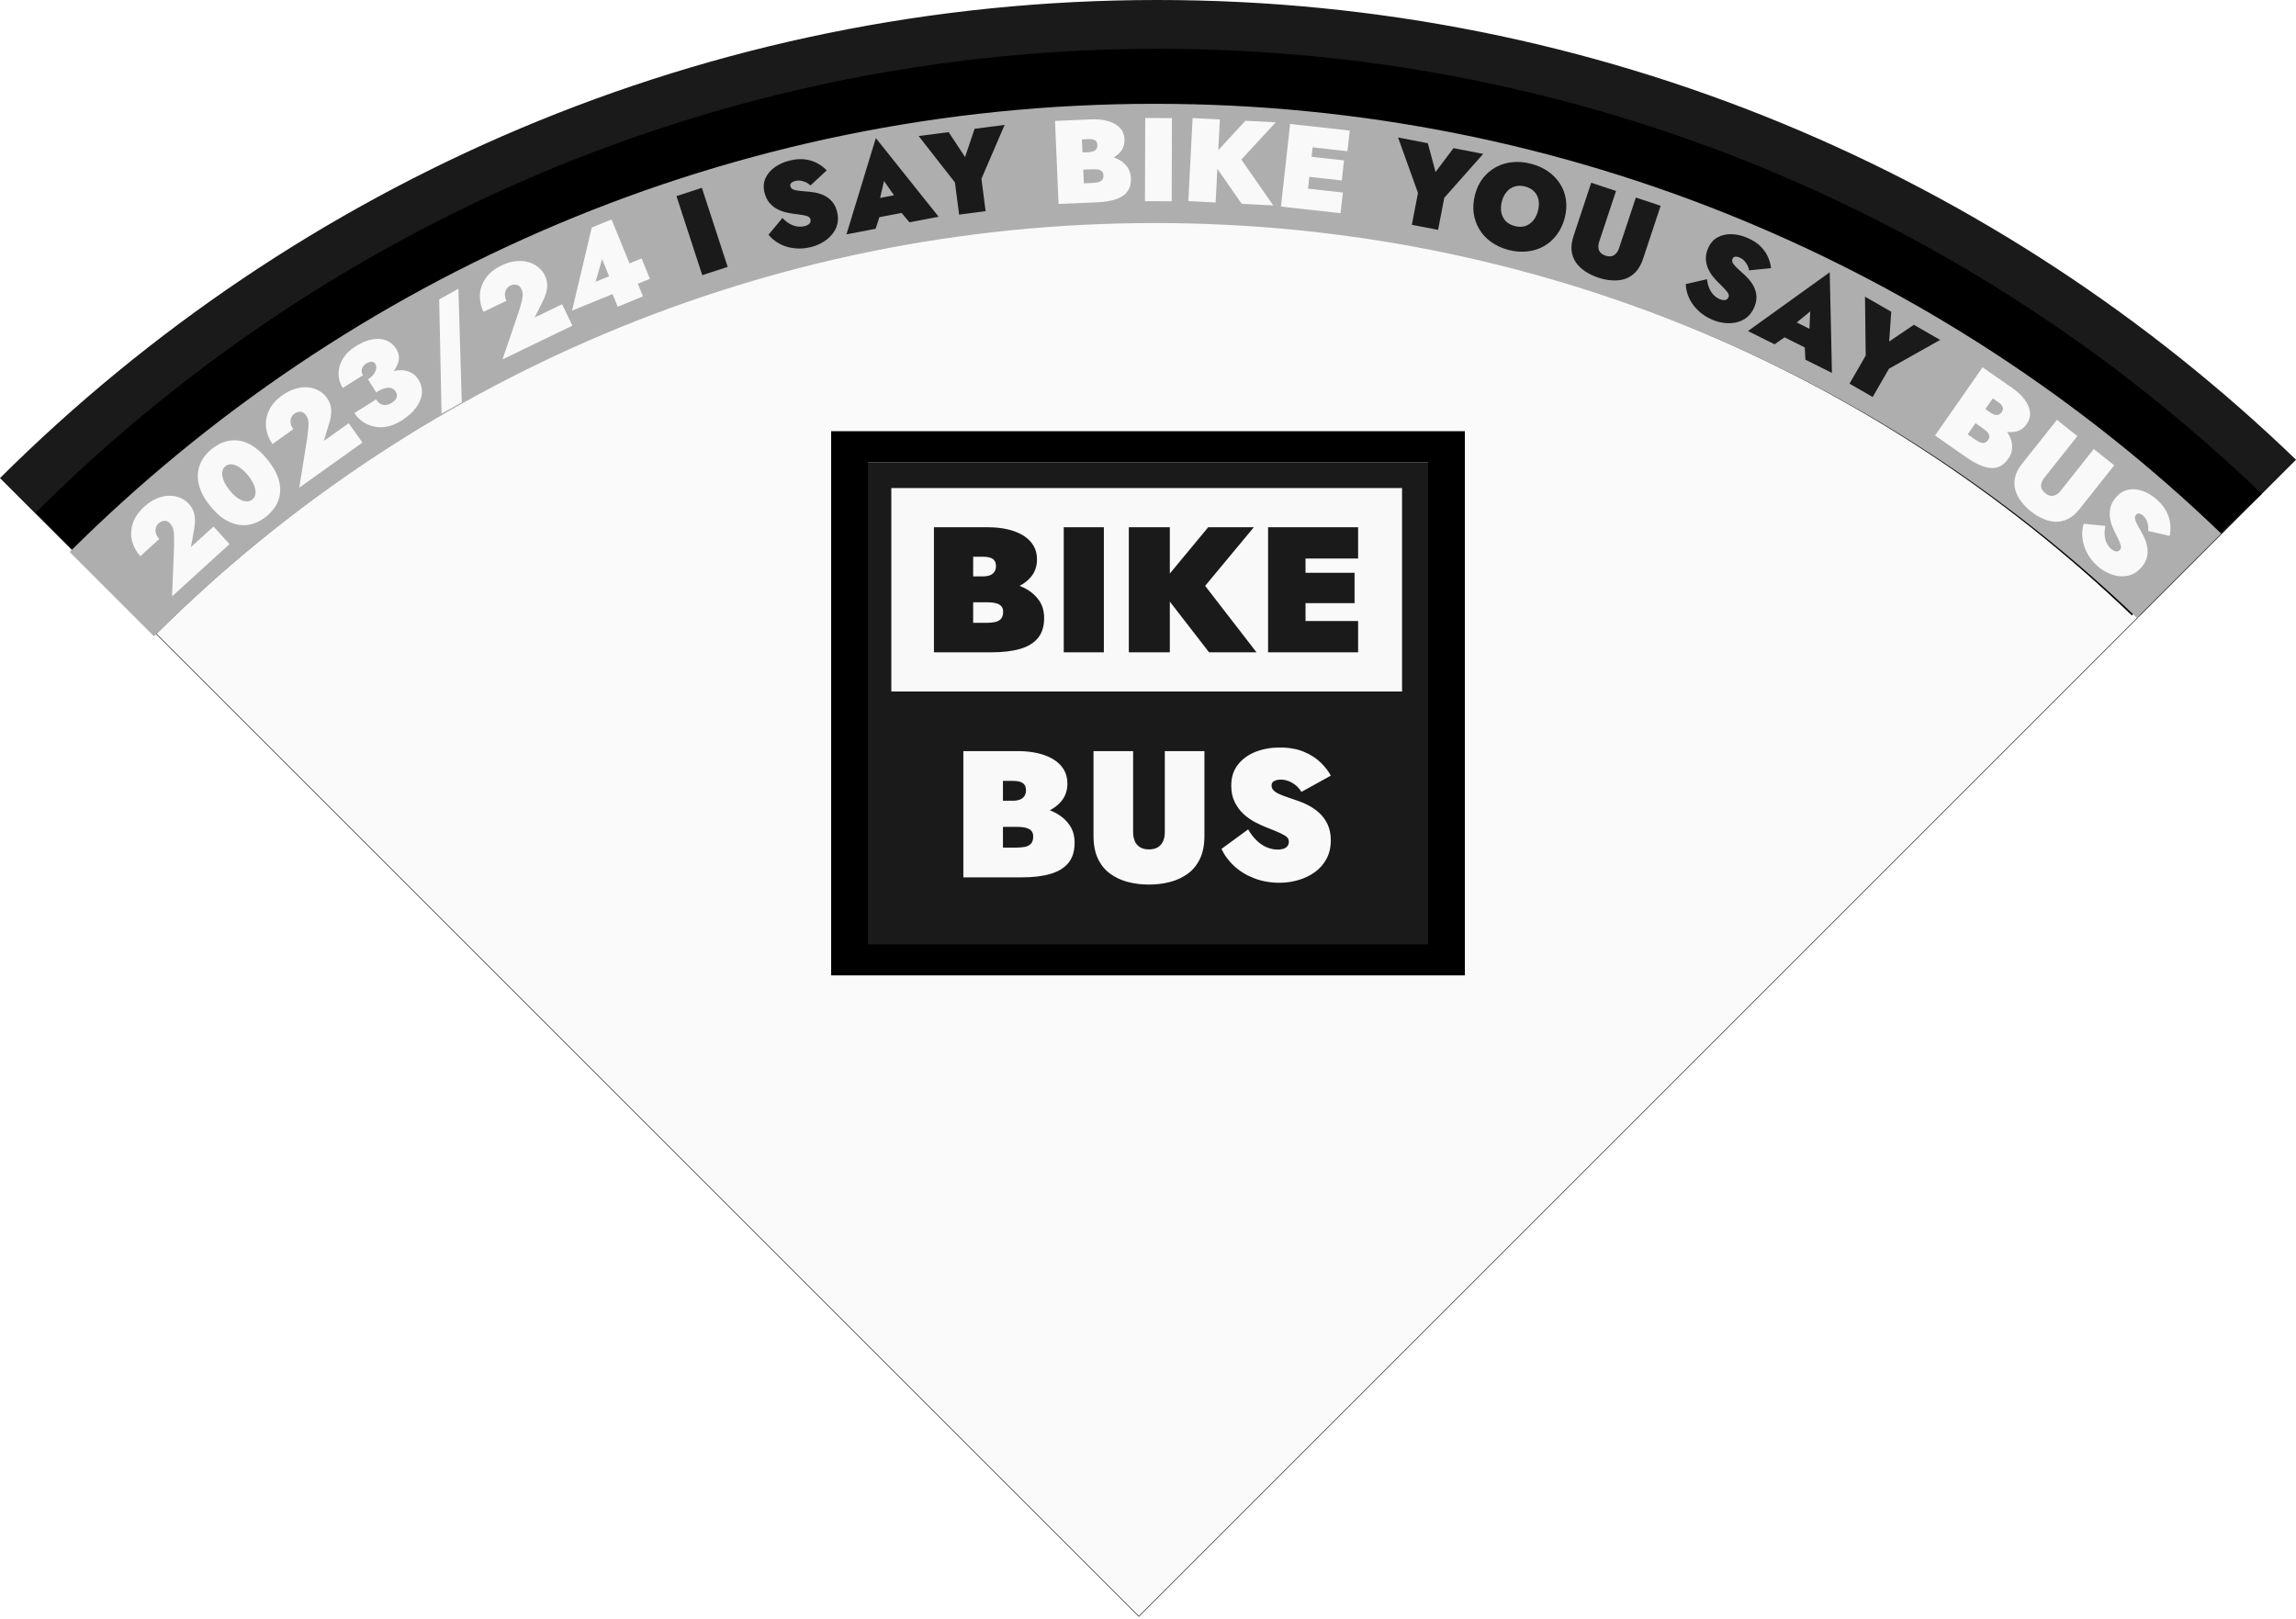
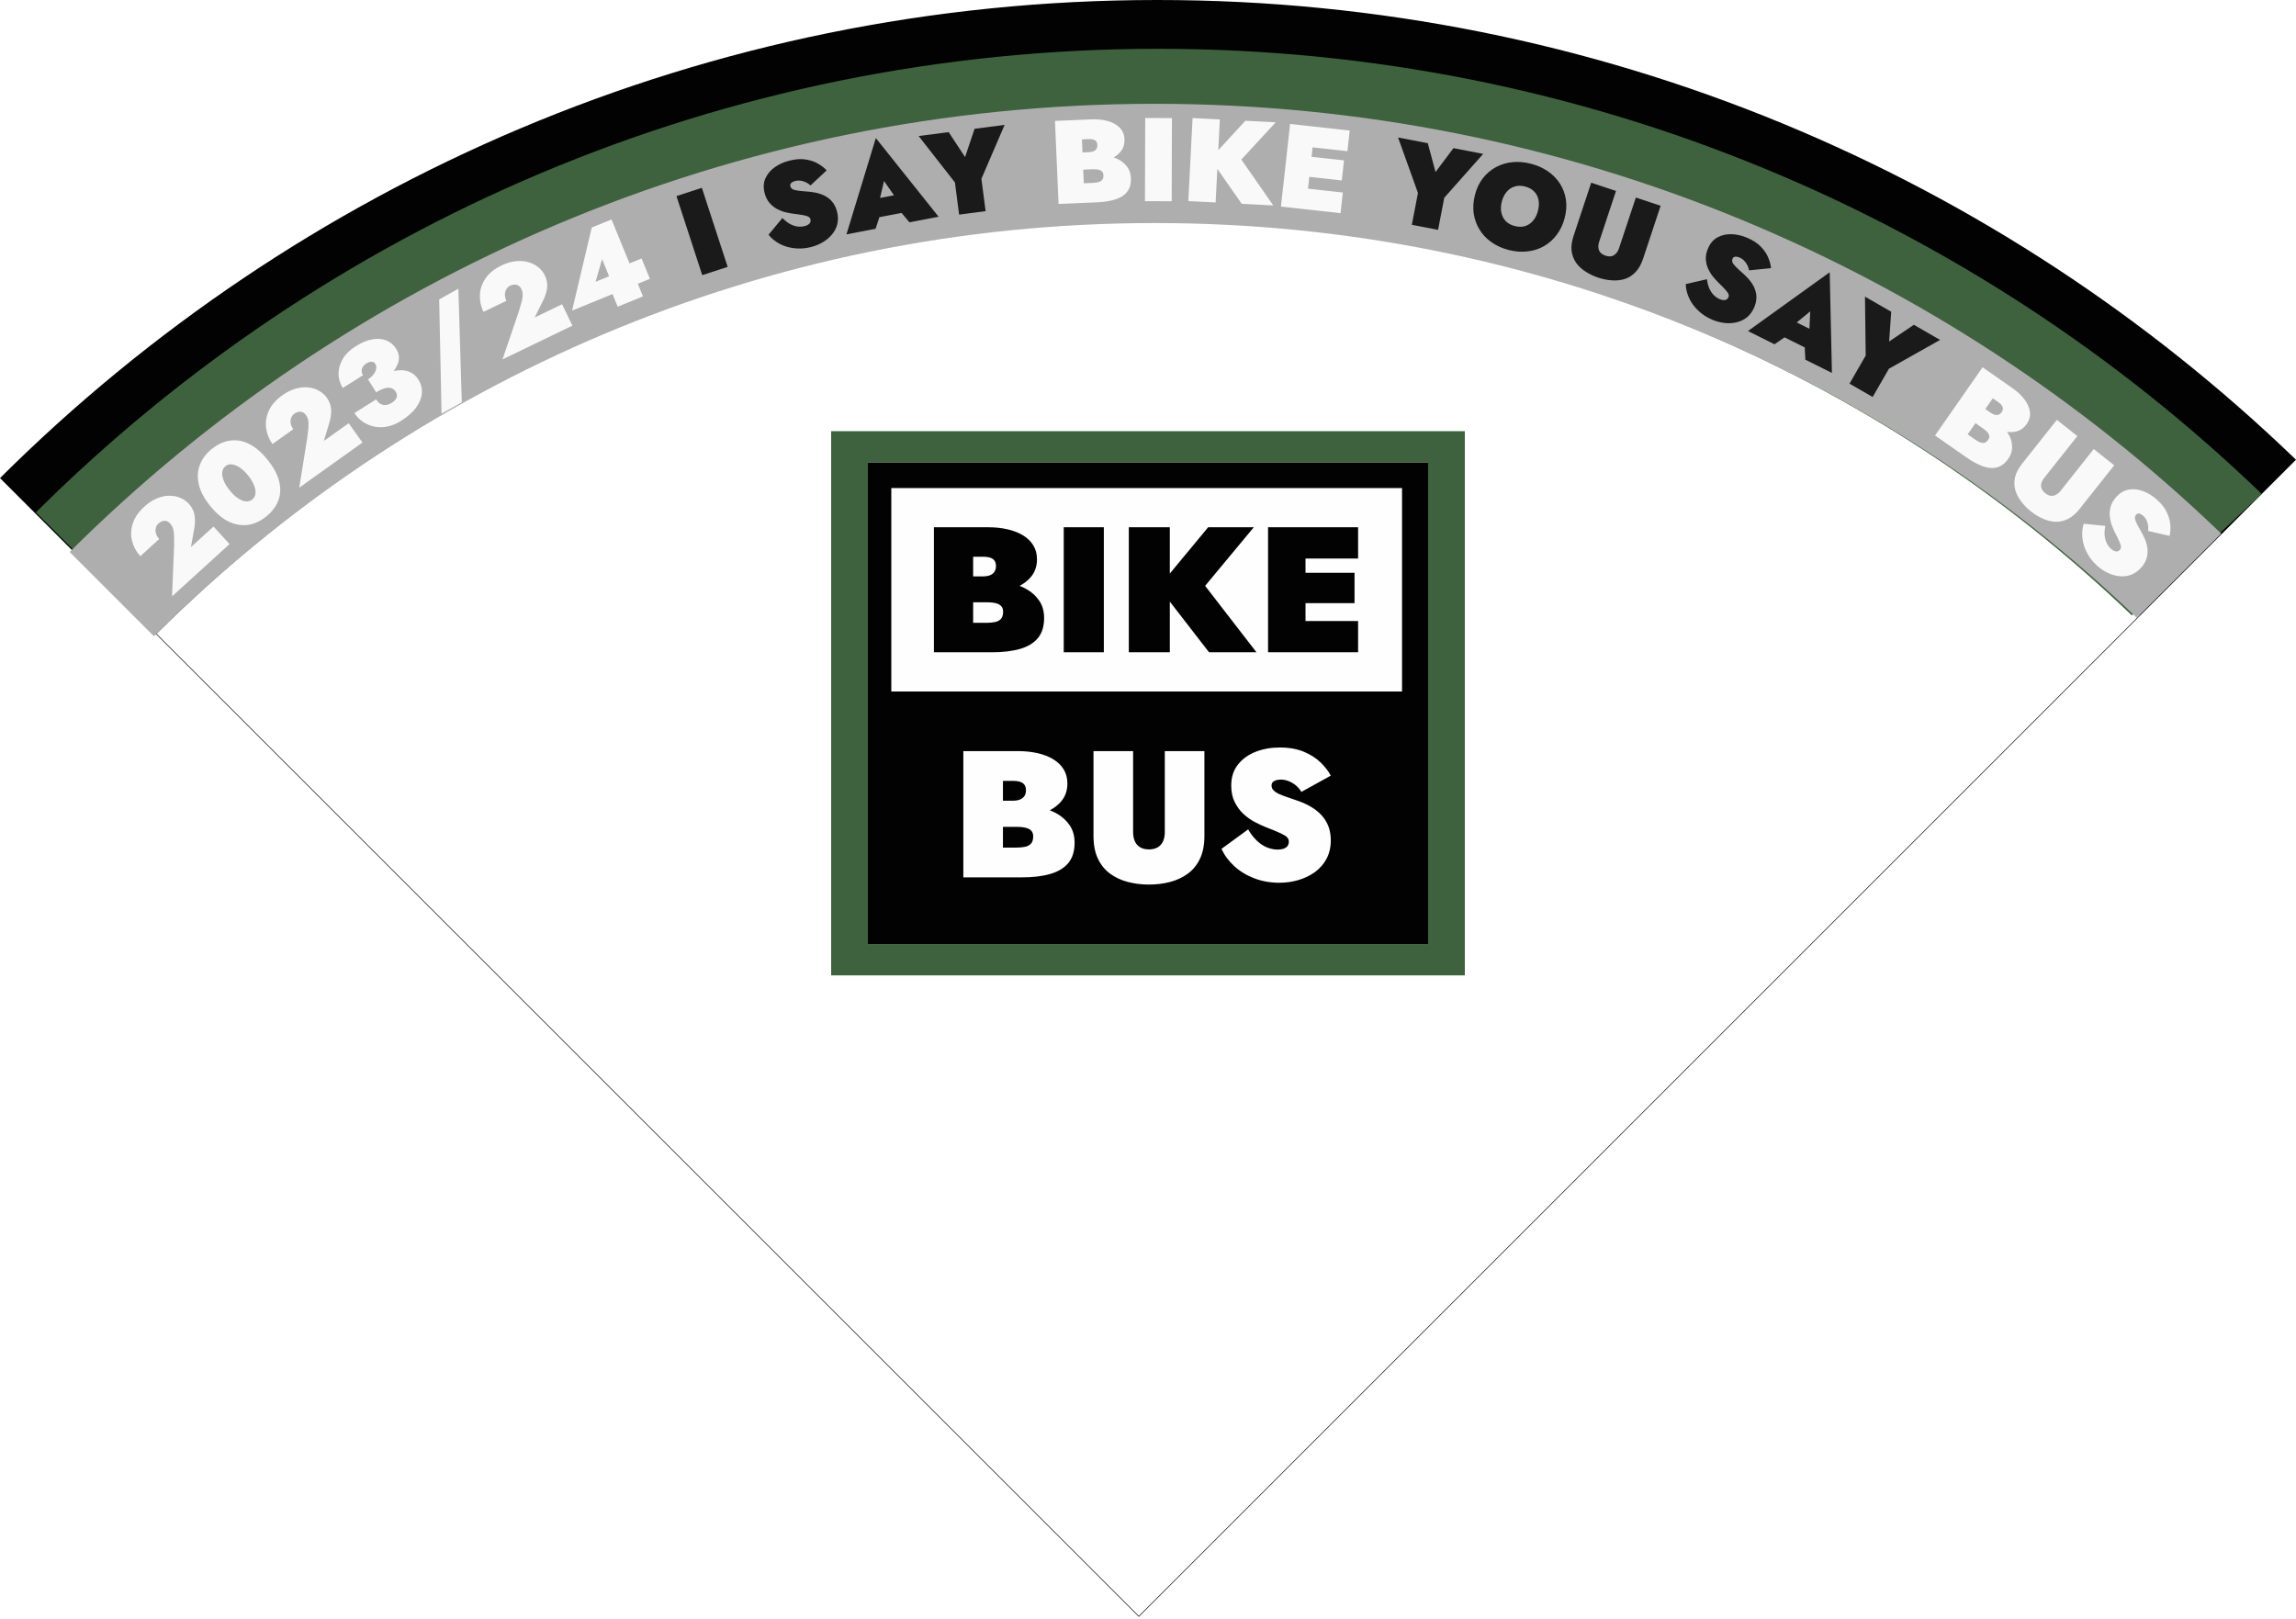
- <svg xmlns="http://www.w3.org/2000/svg" style="isolation:isolate" viewBox="0 0 1024 721.9">
+ <svg xmlns="http://www.w3.org/2000/svg" style="isolation:isolate" viewBox="0 0 1024 722">
  <defs>
-     <mask id="a">
-       <path fill="#E3E3E3" d="M184.472 747.063c302.631-301.004 719.636-487.129 1179.77-487.129 449.013 0 856.956 177.236 1157.627 465.506l-1179.51 1179.51z" />
-     </mask>
+     <clipPath id="a">
+       <path d="M0 0h1024v722H0z" />
+     </clipPath>
  </defs>
-   <path fill="none" d="M184.472 747.063c302.631-301.004 719.636-487.129 1179.77-487.129 449.013 0 856.956 177.236 1157.627 465.506l-1179.51 1179.51z" mask="url(#a)" style="fill:#f9f9f9;fill-opacity:1;stroke:none" transform="scale(.37837)" vector-effect="non-scaling-stroke" />
-   <path fill="#3E623E" fill-rule="evenodd" d="M0 563.591C349.863 215.355 832.102 0 1364.242 0c521.019 0 994.201 206.448 1342.134 541.933L1342.359 1905.95Zm184.472 183.472c302.631-301.004 719.636-487.129 1179.77-487.129 449.013 0 856.956 177.236 1157.627 465.506l-1179.51 1179.51z" style="fill:#1a1a1a;stroke:none" transform="scale(.37837)" />
-   <path fill="#81ca9f" d="M2666.003 582.306C2328.667 257.409 1870.115 57.512 1365.242 57.512c-515.994 0-983.604 208.8-1322.876 546.445l138.13 138.13C482.71 444.009 897.649 259.934 1355.242 259.934c449.013 0 856.956 177.236 1157.627 465.506z" style="fill:#000" transform="scale(.37837)" />
-   <path fill="#aeaeae" fill-rule="evenodd" d="m953.054 275.617 37.609-37.61C867.265 119.313 699.616 46.299 515.047 46.299c-188.776 0-359.853 76.381-483.986 199.899l475.707 475.706L68.663 283.798C183.168 169.908 340.948 99.485 515.047 99.485c169.892 0 324.243 67.06 438.007 176.132M506.768 721.903" />
-   <path fill="#81CA9F" d="M979.692 508.294h746.957v641.513H979.692Z" style="fill:#000" transform="scale(.37837)" />
-   <path fill="none" d="M69.798 282.663C184.303 168.773 342.084 98.35 516.182 98.35c169.892 0 324.243 67.06 438.007 176.132L507.903 720.768z" />
-   <path fill="#E3E3E3" fill-rule="evenodd" d="M1022.997 545.217v567.667h660.347V545.217Z" style="fill:#f9f9f9" transform="scale(.37837)" />
-   <path fill="#3E623E" fill-rule="evenodd" d="M1022.997 545.217v567.667h660.347V545.217Zm485.385 335.966q16.764.001 28.755 5.104 11.99 5.101 19.736 12.754 7.746 7.654 11.779 15.306l-34.592 19.134q-3.396-5.315-7.534-8.397-4.138-3.083-8.382-4.572-4.245-1.488-8.278-1.488-3.182 0-5.729.745-2.548.744-3.926 2.232-1.38 1.488-1.38 4.038 0 3.402 2.547 5.847t6.897 4.358 10.08 3.827 12.309 4.252q8.913 3.189 15.916 7.547t11.991 10.097a40 40 0 0 1 7.534 12.862q2.547 7.121 2.547 15.838 0 12.329-5.095 21.79-5.092 9.462-13.688 15.627-8.594 6.164-19.417 9.353-10.822 3.189-22.282 3.189-15.917-.001-29.604-5.21-13.689-5.207-23.664-14.348-9.973-9.142-15.066-20.409l31.406-22.961q4.246 7.442 9.764 12.862 5.515 5.422 11.989 8.185 6.473 2.765 13.052 2.765 3.819 0 6.791-.958 2.972-.955 4.669-3.082t1.696-5.315q0-2.976-2.016-5.102t-7.957-4.89q-5.943-2.764-18.039-7.441-5.304-2.124-12.202-5.738-6.896-3.614-13.156-9.355-6.261-5.739-10.401-14.031-4.135-8.289-4.135-19.559 0-14.669 7.851-24.659 7.852-9.992 20.797-15.093 12.946-5.103 28.437-5.104m-219.433 4.254h46.688v95.665q0 5.951 2.015 10.521t6.154 7.122 10.507 2.553q6.366 0 10.504-2.553 4.137-2.551 6.155-7.12 2.014-4.572 2.014-10.525v-95.663h46.689v99.915q0 15.944-5.2 26.893-5.199 10.947-14.324 17.644t-20.902 9.78q-11.779 3.081-24.936 3.082t-24.937-3.082q-11.777-3.083-20.902-9.78t-14.324-17.644q-5.201-10.948-5.201-26.892zm-106.746 35.075v23.385h11.673q5.306 0 8.701-1.485 3.397-1.491 5.094-4.254 1.698-2.765 1.697-6.591 0-5.74-3.713-8.395-3.715-2.659-11.779-2.659zm0 54.21v24.449h15.916q5.305 0 9.762-.85 4.458-.851 7.217-3.614 2.76-2.764 2.758-8.717 0-3.615-1.592-5.846-1.591-2.233-4.35-3.402t-6.259-1.594q-3.502-.426-7.536-.426zm71.651-353.167v147.378h47.289V621.555Zm76.713 0v147.378h48.339v-59.741l46.237 59.74h55.907l-60.529-78.321 57.376-69.058h-53.804l-45.187 54.549v-54.549zm164.144 0v147.378h106.135v-36.846h-62.001v-21.053h57.798v-35.793h-57.798v-16.842h62.001v-36.844zm-347.624 34.738h11.561q7.986 0 11.663 2.632 3.679 2.633 3.679 8.317 0 3.792-1.682 6.527-1.681 2.737-5.043 4.21-3.363 1.474-8.617 1.475h-11.561zm0 53.689h15.764q3.992-.001 7.46.42 3.468.422 6.201 1.581 2.734 1.159 4.309 3.369 1.577 2.209 1.576 5.788-.001 5.896-2.733 8.632-2.731 2.737-7.145 3.58-4.414.841-9.668.841h-15.764zm-11.57 175.455h64.726q12.307 0 22.919 2.443 10.61 2.445 18.463 7.228t12.201 11.905q4.35 7.122 4.351 16.688 0 12.543-7.64 21.367c-3.493 4.035-7.856 7.385-13.048 10.085 3.057 1.226 6.002 2.632 8.805 4.263q9.125 5.317 14.748 13.713 5.625 8.396 5.624 20.301 0 14.883-7.321 23.811-7.321 8.927-21.222 12.969-13.9 4.038-33.636 4.038h-68.97zm-34.667-263.882v147.378h68.307q19.545-.001 33.311-4.002t21.019-12.843q7.249-8.842 7.249-23.58 0-11.791-5.57-20.106t-14.606-13.578c-2.776-1.617-5.692-3.01-8.72-4.224 5.141-2.675 9.462-5.993 12.923-9.989q7.567-8.737 7.568-21.159 0-9.475-4.31-16.528-4.309-7.054-12.086-11.789-7.776-4.737-18.284-7.158-10.509-2.422-22.699-2.422zm-50.234-46.194h602.009v239.765h-602.009z" style="fill:#1a1a1a" transform="scale(.37837)" />
-   <g style="fill:#f9f9f9">
-     <path d="m202.807 703.017 67.728-61.613-18.842-20.712-26.615 24.212 3.91-21.916q1.485-8.353.343-15.642-1.236-7.392-6.7-13.399-4.24-4.66-10.268-7.125-5.924-2.56-12.968-2.397-7.035-.036-14.52 3.178-7.477 3.016-14.623 9.517-10.563 9.61-13.846 20.356-3.273 10.548-.67 20.483 2.602 9.934 9.668 17.701l22.265-20.255q-2.638-2.9-3.77-6.223-1.027-3.419-.284-6.555.649-3.24 3.238-5.595 1.967-1.79 3.879-2.393 1.92-.801 3.7-.717t3.325.95 2.77 2.212q2.543 2.796 3.562 6.412t1.086 8.475q.077 4.662.07 11.103zm67.846-125.027q-3.693-4.576-5.832-8.787-2.118-4.407-2.724-8.056-.585-3.846.32-6.736.906-2.89 3.303-4.824 2.397-1.935 5.413-2.21t6.543 1.196q3.547 1.275 7.3 4.363 3.773 2.892 7.466 7.468 3.693 4.575 5.81 8.983 2.14 4.21 2.725 8.056.606 3.649-.3 6.539t-3.302 4.824-5.413 2.21-6.564-1q-3.526-1.47-7.3-4.362-3.752-3.089-7.445-7.665m-22.878 18.464q10.552 13.074 21.923 18.469t22.69 3.815q11.23-1.688 21.254-9.777 10.567-8.53 14.479-19.063 3.933-10.731.841-22.809-3.09-12.077-13.642-25.15-10.552-13.074-21.705-18.645t-22.384-3.882q-11.21 1.491-21.778 10.02-10.022 8.09-13.955 18.82-4.021 10.622-1.148 22.876 2.874 12.253 13.425 25.326m104.968-21.561 74.522-53.195-16.268-22.79-29.284 20.905 6.467-21.302q2.46-8.12 2.186-15.493-.356-7.486-5.073-14.095-3.66-5.128-9.356-8.287-5.58-3.24-12.595-3.91-6.981-.865-14.794 1.444-7.78 2.113-15.642 7.726-11.623 8.296-16.15 18.58-4.496 10.09-3.083 20.261 1.413 10.172 7.513 18.718l24.499-17.487q-2.278-3.19-3.009-6.625-.617-3.515.49-6.542 1.027-3.14 3.875-5.174 2.166-1.546 4.135-1.92 2.002-.568 3.76-.275 1.757.294 3.189 1.336t2.489 2.523q2.196 3.077 2.78 6.787.586 3.711.08 8.545-.474 4.638-1.24 11.033zm87.67-117.139q11.011-6.948 18.74-14.638 7.772-7.884 10.305-15.938 2.458-8.173-2.547-16.106-4.258-6.749-11.409-9.686-7.15-2.938-16.434-1.384-9.283 1.553-19.94 8.276-10.063 6.35-15.132 14.846-4.95 8.42-4.942 17.354t5.014 16.867l23.799-15.016q-2.316-3.67-1.25-7.49 1.068-3.818 5.093-6.358 2.605-1.643 4.593-1.904 2.03-.454 3.607.207 1.576.662 2.547 2.2 1.12 1.777 1.1 4.107t-1.21 4.902q-1.073 2.498-3.348 4.927-2.157 2.353-5.235 4.296zm32.44 38.297q11.84-7.47 17.8-15.866 6.078-8.47 6.636-16.768.602-8.49-4.03-15.832-4.033-6.393-9.95-8.95-5.874-2.75-13.425-2.125-7.433.552-16.07 4.18-8.592 3.435-18.182 9.486l7.769 12.314q4.855-3.063 8.574-4.251 3.764-1.382 6.555-1.156 2.716.107 4.665 1.36 1.875 1.135 2.996 2.91 1.867 2.96 1.685 5.559-.256 2.479-2.058 4.609-1.757 1.936-4.48 3.655-2.605 1.643-5.883 2.221-3.158.503-6.385-.937-3.108-1.516-5.723-5.66l-25.574 16.137q3.735 5.92 9.689 10.109 5.879 4.07 13.217 5.731t15.494.157q8.274-1.579 16.68-6.883m44.822-143.073 2.794 134.618 23.857-13.27-4.017-133.94zm74.613 70.721 82.444-39.828-12.179-25.212-32.398 15.65 9.977-19.9q3.798-7.588 4.774-14.9.915-7.44-2.617-14.75-2.74-5.673-7.82-9.75-4.952-4.138-11.752-5.983-6.735-2.033-14.825-1.08-8.025.768-16.724 4.97-12.858 6.212-19.06 15.582-6.136 9.184-6.463 19.448-.328 10.265 4.24 19.72l27.102-13.094q-1.705-3.53-1.845-7.038-.014-3.57 1.59-6.365 1.542-2.922 4.694-4.444 2.395-1.157 4.4-1.193 2.069-.222 3.751.364 1.683.587 2.918 1.856t2.027 2.908q1.644 3.404 1.593 7.16-.052 3.756-1.368 8.434-1.25 4.492-3.088 10.666zm82.038-57.522 91.75-37.508-9.802-23.974-18.53 7.576-.35 5.436-35.378 14.463 7.675-26.732 12.397 30.324-3.305 3.015 9.324 22.807 29.806-12.185-37.085-90.712-23.326 9.536z" style="font-size:140px;line-height:1.25;fill:#f9f9f9;stroke-width:1.447" transform="scale(.37837)" />
-   </g>
-   <g style="fill:#1a1a1a">
-     <path d="m797.369 231.199 30.4 93.165 29.946-9.771-30.4-93.166zm124.898 25.789-16.4 19.723q5.072 6.375 12.923 10.605 7.85 4.23 17.36 5.3 9.68 1.172 19.861-1.393 7.331-1.847 13.742-5.627 6.41-3.78 10.85-9.085 4.574-5.34 6.328-12.134 1.719-6.93-.264-14.804-1.402-5.566-4.16-9.635-2.792-4.206-6.973-7.05-4.046-2.88-9.21-4.466-5.198-1.723-11.413-2.323-6.08-.634-11.071-.965-5.026-.466-8.322-1.513-3.194-1.217-3.912-4.068-.581-2.308 1.046-3.873 1.763-1.599 4.885-2.385 2.58-.65 5.534-.383 2.955.266 6.047 1.653 3.194 1.216 6.221 4.063l19.051-17.792q-3.81-4.238-10.065-7.86-6.118-3.656-14.677-4.965-8.423-1.343-19.148 1.358-9.91 2.496-17.371 7.84-7.46 5.345-10.877 12.99-3.416 7.647-1.056 17.014 1.812 7.195 5.725 11.84 4.05 4.611 8.91 7.285 4.996 2.64 9.921 3.853 5.062 1.18 8.798 1.682 8.49 1.038 12.736 1.845t5.81 1.857q1.7 1.016 2.178 2.917.787 3.122-1.28 5.23-2.103 1.974-5.632 2.863-4.209 1.06-8.862.355-4.517-.739-8.902-3.243-4.419-2.641-8.33-6.709m102.271 1.324 50.88-9.721-4.151-21.727-50.88 9.72zm17.493-44.962 16.897 24.28-.565 8.233 13.643 16.208 34.379-6.568-74.022-92.758-34.614 113.512 34.379-6.568 6.799-21.11-3.651-6.43zm106.738-61.54-11.21 33.355-19.336-29.4-35.404 4.584 42.803 54.737 4.908 37.903 31.239-4.045-4.944-38.181 27.348-63.538z" style="font-weight:900;font-size:140px;line-height:1.25;font-family:Jost;-inkscape-font-specification:&quot;Jost, Heavy&quot;;fill:#1a1a1a;stroke-width:1.447" transform="scale(.37837)" />
-   </g>
-   <g style="fill:#f9f9f9">
-     <path d="m1268.398 192.63 20.002-.858q10.91-.467 19.316-3.77 8.54-3.449 13.33-9.4 4.784-6.09 4.43-14.342-.36-8.393-5.635-13.772t-14.067-7.804q-8.652-2.432-19.562-1.965l-42.661 1.829 4.196 97.91 45.458-1.948q13.009-.558 21.986-3.605 9.118-3.053 13.622-9.132 4.644-6.084 4.224-15.875-.336-7.833-4.346-13.126-3.877-5.44-10.04-8.678-6.165-3.24-13.504-4.466-7.206-1.373-14.34-1.067l-22.798.977.719 16.785 18.603-.798q2.657-.114 4.907.07 2.39.178 4.245.94 1.848.62 2.893 2.117 1.179 1.351 1.28 3.729.168 3.916-1.572 5.813t-4.654 2.581q-2.913.686-6.41.836l-10.49.45-2.218-51.753 7.693-.33q5.315-.228 7.77 1.489 2.59 1.57 2.752 5.347.108 2.517-.933 4.384-1.041 1.866-3.237 2.941t-5.693 1.225l-15.805.677zm81.503-53.505-.294 98 31.5.094.294-98zm55.826.052-4.998 97.873 32.158 1.642 4.998-97.873zm62.22 3.178-41.262 44.854 36.962 53.054 37.192 1.899-37.612-54.069 40.512-43.91zm63.088 103.5 49.119 5.445 2.7-24.35-49.12-5.446zm8.099-73.052 49.119 5.445 2.7-24.35-49.12-5.446zm-3.857 34.786 46.336 5.137 2.623-23.655-46.336-5.137zm-14.594-61.482-10.799 97.403 29.221 3.24 10.799-97.404z" style="font-size:140px;line-height:1.25;fill:#f9f9f9;stroke-width:1.447" transform="scale(.37837)" />
-   </g>
-   <g style="fill:#1a1a1a">
-     <path d="m1713.234 174.647-21.108 28.155-9.136-33.982-35.055-6.755 23.47 65.402-7.232 37.53 30.93 5.96 7.285-37.805 45.901-51.75zm57.009 62.979q1.828-7.047 5.738-11.53 3.945-4.617 9.426-6.233 5.517-1.751 12.157-.03 7.047 1.828 10.881 6.004 4.006 4.076 5.074 9.994 1.104 5.782-.723 12.829-1.792 6.911-5.737 11.529-3.946 4.617-9.462 6.369-5.481 1.616-12.121-.106t-10.646-5.798q-3.97-4.211-5.174-10.164t.587-12.864m-31.575-8.188q-2.952 11.384-1.617 21.854 1.505 10.37 6.76 19.108 5.254 8.74 13.927 14.893 8.774 6.325 20.428 9.347t22.26 1.722q10.707-1.128 19.546-6.213 8.839-5.084 15.058-13.45 6.39-8.468 9.342-19.851 2.952-11.384 1.411-21.618t-7-18.737q-5.462-8.503-14.17-14.521t-20.091-8.97q-11.113-2.882-21.648-1.854t-19.44 5.807-15.36 12.939-9.406 19.544m136.935-14.036-20.714 62.455q-3.305 9.966-2.408 17.934 1.075 7.878 5.378 14.026 4.348 6.014 11.04 10.298 6.78 4.462 15.018 7.194 8.239 2.733 16.209 3.163 8.058.608 15.138-1.616 7.124-2.357 12.561-8.077 5.614-5.808 8.92-15.774l20.713-62.454-29.234-9.696-19.832 59.797q-1.851 5.58-5.965 8.199-3.936 2.53-9.916.546t-7.757-6.408q-1.6-4.513.25-10.094l19.833-59.797zm136.452 113.735-25.001 5.736q.165 8.144 3.842 16.269t10.59 14.743q6.985 6.801 16.636 10.937 6.949 2.978 14.339 3.86 7.39.883 14.136-.643 6.875-1.471 12.39-5.81 5.57-4.467 8.768-11.93 2.261-5.276 2.537-10.184.33-5.037-1.268-9.835-1.471-4.743-4.615-9.136-3.088-4.523-7.666-8.769-4.448-4.191-8.217-7.482-3.713-3.419-5.699-6.25-1.801-2.904-.643-5.606.937-2.188 3.18-2.445 2.371-.203 5.33 1.066 2.446 1.047 4.634 3.051 2.187 2.004 3.805 4.982 1.801 2.904 2.482 7.004l25.938-2.593q-.46-5.68-3.236-12.353-2.647-6.618-8.658-12.85-5.883-6.176-16.049-10.533-9.394-4.025-18.567-4.3-9.173-.276-16.526 3.731-7.353 4.008-11.158 12.887-2.923 6.82-2.629 12.886.423 6.122 2.666 11.195 2.372 5.13 5.552 9.082 3.31 4.007 5.975 6.672 6.121 5.975 9.007 9.192 2.887 3.217 3.493 5 .736 1.838-.036 3.64-1.268 2.96-4.191 3.382-2.868.294-6.213-1.14-3.99-1.71-7.262-5.091-3.143-3.328-5.11-7.979-1.912-4.779-2.556-10.386m80.513 63.077 46.35 23.128 9.876-19.793-46.35-23.128zm41.177-25.14-1.29 29.553-5.443 6.202 1.02 21.162 31.317 15.626-2.602-118.643-96.362 69.263 31.318 15.627 18.209-12.662.995-7.326zm122.188 15.795-29.141 19.725 2.455-35.104-30.932-17.825.84 69.48-19.082 33.116 27.292 15.728 19.223-33.358 60.276-33.937z" style="font-weight:900;font-size:140px;line-height:1.25;font-family:Jost;-inkscape-font-specification:&quot;Jost, Heavy&quot;;fill:#1a1a1a;stroke-width:1.447" transform="scale(.37837)" />
-   </g>
-   <g style="fill:#f9f9f9">
-     <path d="m2326.3 487.871 16.425 11.448q8.958 6.244 17.646 8.715 8.881 2.437 16.298.61 7.497-1.942 12.22-8.718 4.804-6.892 3.871-14.368-.932-7.476-6.452-14.736-5.405-7.18-14.364-13.425l-35.03-24.416-56.038 80.397 37.328 26.018q10.681 7.445 19.668 10.466 9.1 3.101 16.368 1 7.382-2.023 12.986-10.062 4.483-6.432 4.504-13.073.216-6.675-2.721-12.989t-8.03-11.74q-4.896-5.46-10.754-9.544l-18.72-13.048-9.607 13.782 15.275 10.647q2.182 1.521 3.86 3.032 1.792 1.59 2.805 3.32 1.093 1.615 1.016 3.439.119 1.789-1.242 3.741-2.242 3.216-4.776 3.669t-5.266-.77-5.603-3.223l-8.614-6.004 29.62-42.496 6.317 4.403q4.364 3.042 5.276 5.897 1.107 2.819-1.055 5.92-1.44 2.067-3.4 2.92t-4.358.376-5.27-2.479l-12.978-9.046zm98.23 7.047-40.89 51.552q-6.526 8.226-8.418 16.018-1.694 7.769.238 15.02 2.02 7.14 6.834 13.461 4.837 6.518 11.638 11.912 6.8 5.394 14.138 8.534 7.36 3.336 14.774 3.677 7.5.231 14.57-3.275 7.266-3.528 13.791-11.755l40.89-51.552-24.13-19.14-39.15 49.358q-3.654 4.607-8.417 5.655-4.565 1.024-9.5-2.89-4.937-3.916-5.088-8.682.045-4.788 3.7-9.395l39.15-49.358zm57.122 125.035-25.523-2.552q-2.445 7.77-1.557 16.643t5.324 17.354q4.446 8.676 12.27 15.68 5.633 5.041 12.354 8.238t13.6 3.907q6.985.803 13.597-1.546 6.706-2.454 12.12-8.504 3.83-4.277 5.658-8.84 1.923-4.667 1.94-9.725.122-4.964-1.453-10.131-1.481-5.272-4.462-10.758-2.877-5.393-5.396-9.715-2.427-4.427-3.404-7.744-.779-3.327 1.182-5.518 1.587-1.774 3.795-1.3 2.311.565 4.71 2.713 1.983 1.774 3.415 4.371 1.433 2.598 2.015 5.937.779 3.327.114 7.43l25.407 5.83q1.38-5.53.881-12.74-.394-7.116-4.1-14.942-3.6-7.732-11.841-15.108-7.616-6.816-16.22-10.008t-16.852-1.744-14.69 8.646q-4.95 5.529-6.609 11.371-1.555 5.936-1.05 11.46.608 5.618 2.359 10.38 1.855 4.854 3.53 8.231 3.891 7.617 5.598 11.588t1.713 5.854q.11 1.977-1.198 3.437-2.148 2.4-5.052 1.866-2.812-.637-5.524-3.065-3.234-2.894-5.254-7.145-1.916-4.157-2.294-9.193-.284-5.14.897-10.658" style="font-size:140px;line-height:1.25;fill:#f9f9f9;stroke-width:1.447" transform="scale(.37837)" />
+   <g clip-path="url(#a)">
+     <path fill="#020202" fill-rule="evenodd" d="M0 213.244C132.376 81.483 314.839 0 516.182 0 713.318 0 892.354 78.113 1024 205.049L507.903 721.146zm69.798 69.419C184.303 168.773 342.084 98.35 516.182 98.35c169.892 0 324.243 67.06 438.007 176.132L507.903 720.768z" />
+     <path fill="#3E623E" d="M1008.724 220.325C881.088 97.395 707.587 21.761 516.561 21.761c-195.235 0-372.162 79.002-500.531 206.756l52.264 52.263C182.641 167.998 339.64 98.35 512.777 98.35c169.891 0 324.243 67.06 438.007 176.132z" />
+     <path fill="#AEAEAE" fill-rule="evenodd" d="m953.054 275.617 37.609-37.609C867.265 119.312 699.616 46.298 515.047 46.298c-188.776 0-359.853 76.381-483.986 199.899l475.707 475.706L68.663 283.798C183.168 169.909 340.948 99.485 515.047 99.485c169.892 0 324.243 67.06 438.007 176.132" />
+     <path fill="#3E623E" d="M370.682 192.321h282.623v242.727H370.682z" />
+     <path fill="none" d="M69.798 282.663C184.303 168.773 342.084 98.35 516.182 98.35c169.892 0 324.243 67.06 438.007 176.132L507.903 720.768z" />
+     <path fill="#FEFEFE" fill-rule="evenodd" d="M387.067 206.291v214.786H636.92V206.291z" />
+     <path fill="#020202" fill-rule="evenodd" d="M387.067 206.291v214.786H636.92V206.291zM570.72 333.409q6.343.001 10.88 1.932 4.537 1.93 7.467 4.825 2.931 2.896 4.457 5.792l-13.088 7.239q-1.285-2.011-2.851-3.177t-3.171-1.73-3.132-.563q-1.204 0-2.168.282t-1.486.845-.522 1.527q0 1.288.964 2.213t2.61 1.649 3.814 1.448 4.657 1.608q3.372 1.207 6.022 2.856t4.537 3.82a15.1 15.1 0 0 1 2.851 4.867q.963 2.694.963 5.992 0 4.665-1.928 8.245-1.926 3.58-5.179 5.913-3.251 2.332-7.346 3.539-4.095 1.206-8.431 1.206-6.023 0-11.201-1.971-5.18-1.97-8.954-5.429-3.773-3.459-5.7-7.722l11.883-8.688q1.606 2.816 3.694 4.867t4.536 3.097 4.939 1.046q1.445 0 2.569-.362 1.125-.362 1.767-1.167.641-.804.641-2.011 0-1.126-.762-1.93-.763-.805-3.011-1.85-2.249-1.046-6.825-2.816-2.007-.803-4.617-2.171t-4.978-3.539q-2.369-2.172-3.935-5.309t-1.565-7.401q0-5.55 2.971-9.33t7.869-5.71 10.759-1.932m-83.026 1.61h17.665v36.196q0 2.252.763 3.981t2.328 2.695q1.566.965 3.976.966 2.408 0 3.974-.966 1.565-.965 2.329-2.694.762-1.73.762-3.982v-36.196h17.665v37.804q0 6.033-1.967 10.176t-5.42 6.676-7.908 3.7-9.435 1.166-9.436-1.166-7.908-3.7-5.42-6.676-1.968-10.175zm-40.389 13.271v8.848h4.417q2.007 0 3.292-.562 1.285-.564 1.927-1.609.643-1.046.642-2.494 0-2.172-1.404-3.176-1.406-1.006-4.457-1.006zm0 20.511v9.251h6.022q2.007 0 3.694-.322t2.73-1.367q1.045-1.046 1.044-3.298 0-1.368-.602-2.212t-1.646-1.287-2.368-.603q-1.325-.162-2.852-.162zm27.11-133.626v55.763h17.893v-55.763zm29.026 0v55.763h18.29v-22.604l17.494 22.604h21.154l-22.902-29.634 21.709-26.13h-20.358l-17.097 20.64v-20.64zm62.106 0v55.763h40.158v-13.941h-23.459v-7.966h21.869v-13.543h-21.869v-6.372h23.459v-13.941zm-131.529 13.144h4.375q3.021 0 4.413.996t1.392 3.147q0 1.434-.637 2.469-.636 1.036-1.908 1.593-1.272.558-3.26.558h-4.375zm0 20.314h5.965q1.51-.001 2.823.159 1.312.159 2.346.598t1.63 1.275.597 2.19q-.001 2.231-1.035 3.266-1.033 1.035-2.703 1.354-1.67.318-3.658.318h-5.965zm-4.377 66.386h24.49q4.656 0 8.672.924 4.014.925 6.985 2.735t4.617 4.505 1.646 6.314q0 4.746-2.891 8.084c-1.321 1.527-2.972 2.795-4.937 3.816 1.157.464 2.271.996 3.332 1.613q3.453 2.012 5.58 5.189t2.128 7.681q0 5.631-2.77 9.009t-8.03 4.907-12.726 1.528h-26.096zm-13.117-99.844v55.763h25.845q7.395 0 12.604-1.514t7.953-4.86q2.742-3.345 2.742-8.922 0-4.461-2.107-7.607t-5.527-5.137a25 25 0 0 0-3.299-1.599c1.945-1.012 3.58-2.267 4.89-3.779q2.863-3.306 2.863-8.006 0-3.585-1.631-6.254-1.63-2.669-4.572-4.46-2.943-1.792-6.919-2.708t-8.588-.917zm-19.007-17.478h227.78v90.719h-227.78z" />
+     <path fill="#F9F9F9" d="m76.735 265.998 25.626-23.313-7.129-7.836-10.07 9.161 1.479-8.293q.562-3.16.13-5.918-.468-2.797-2.535-5.07-1.604-1.763-3.885-2.696-2.242-.968-4.907-.907-2.662-.013-5.494 1.203-2.829 1.141-5.532 3.601-3.997 3.636-5.239 7.702-1.239 3.991-.254 7.75t3.658 6.697l8.424-7.663q-.998-1.098-1.426-2.355-.388-1.294-.107-2.48.245-1.226 1.225-2.117.744-.677 1.467-.906.727-.303 1.401-.271.673.032 1.258.359.584.328 1.047.837.963 1.058 1.348 2.427t.411 3.206q.029 1.764.026 4.201zm25.671-47.307q-1.397-1.731-2.207-3.324-.801-1.668-1.03-3.048-.222-1.455.121-2.549t1.249-1.825q.907-.732 2.048-.836 1.142-.105 2.476.452 1.342.483 2.762 1.651 1.428 1.094 2.825 2.826t2.199 3.398q.809 1.594 1.03 3.049.23 1.38-.113 2.474-.343 1.093-1.25 1.825-.906.732-2.048.836t-2.483-.378q-1.334-.557-2.762-1.651-1.42-1.168-2.817-2.9m-8.656 6.987q3.992 4.946 8.294 6.988 4.303 2.041 8.586 1.443 4.249-.638 8.041-3.699 3.999-3.227 5.479-7.213 1.488-4.06.318-8.63t-5.162-9.516-8.212-7.054-8.47-1.469q-4.241.564-8.239 3.791-3.793 3.061-5.281 7.121-1.521 4.019-.434 8.655 1.087 4.637 5.08 9.583m39.716-8.158 28.196-20.128-6.155-8.622-11.08 7.909 2.447-8.06q.931-3.072.827-5.862-.134-2.832-1.919-5.333-1.385-1.94-3.54-3.135-2.112-1.227-4.766-1.48-2.641-.327-5.597.546-2.944.8-5.919 2.924-4.398 3.139-6.111 7.03-1.7 3.817-1.166 7.666.535 3.849 2.843 7.082l9.269-6.616q-.861-1.208-1.138-2.507-.234-1.33.185-2.475.389-1.189 1.467-1.958.819-.585 1.564-.726.757-.216 1.422-.104.665.111 1.207.505t.942.955q.831 1.164 1.052 2.568t.03 3.233q-.179 1.754-.469 4.174zm33.171-44.322q4.166-2.629 7.091-5.539 2.94-2.983 3.899-6.03.93-3.092-.964-6.094-1.611-2.553-4.317-3.665-2.705-1.111-6.218-.523-3.512.587-7.544 3.131-3.808 2.403-5.726 5.617-1.873 3.186-1.87 6.566t1.897 6.382l9.005-5.681q-.876-1.389-.472-2.834.403-1.445 1.926-2.406.986-.622 1.738-.72.769-.172 1.365.078t.964.833q.424.672.416 1.553-.007.882-.458 1.855-.406.945-1.267 1.864-.816.891-1.981 1.626zm12.275 14.49q4.479-2.826 6.734-6.003 2.3-3.204 2.511-6.344.228-3.213-1.524-5.99-1.527-2.42-3.766-3.387-2.222-1.041-5.079-.804-2.812.209-6.08 1.581-3.251 1.3-6.88 3.59l2.94 4.659q1.837-1.159 3.244-1.609 1.424-.522 2.48-.437 1.028.041 1.765.515.71.429 1.134 1.101.706 1.12.637 2.103-.097.938-.778 1.744-.665.733-1.696 1.383-.985.622-2.225.84-1.195.191-2.416-.354-1.176-.574-2.166-2.142l-9.676 6.106q1.413 2.24 3.666 3.825 2.224 1.54 5.001 2.168 2.776.629 5.862.06 3.131-.598 6.312-2.605m16.959-54.134 1.057 50.935 9.026-5.021-1.52-50.678zm28.231 26.759 31.194-15.07-4.609-9.539-12.258 5.922 3.775-7.53q1.437-2.871 1.806-5.638.347-2.814-.99-5.581-1.037-2.146-2.958-3.689-1.874-1.565-4.447-2.264-2.548-.769-5.61-.408-3.036.29-6.327 1.88-4.865 2.351-7.212 5.896-2.321 3.475-2.445 7.358-.124 3.884 1.604 7.462l10.255-4.954q-.646-1.336-.699-2.663-.005-1.351.602-2.409.584-1.105 1.776-1.681.906-.438 1.665-.451.783-.085 1.419.137.637.222 1.104.702.467.481.767 1.101.622 1.288.603 2.709t-.518 3.191q-.473 1.699-1.168 4.035zm31.04-21.764 34.715-14.192-3.709-9.071-7.011 2.866-.132 2.057-13.386 5.472 2.904-10.114 4.69 11.473-1.25 1.141 3.528 8.63 11.277-4.611-14.031-34.322-8.826 3.608z" />
+     <path fill="#1A1A1A" d="m301.697 87.478 11.503 35.25 11.33-3.697-11.502-35.251zm47.257 9.758-6.205 7.462q1.919 2.412 4.89 4.013t6.568 2.005q3.662.443 7.515-.527 2.774-.699 5.199-2.129 2.426-1.431 4.105-3.438 1.731-2.02 2.395-4.591.65-2.622-.1-5.601-.531-2.106-1.574-3.646-1.056-1.591-2.638-2.667-1.531-1.09-3.485-1.69-1.967-.652-4.318-.879-2.301-.24-4.189-.365-1.902-.176-3.149-.573-1.208-.46-1.48-1.539-.22-.873.396-1.465.667-.605 1.848-.902.976-.246 2.094-.146 1.118.101 2.288.626 1.208.46 2.354 1.537l7.208-6.732q-1.442-1.603-3.808-2.973-2.315-1.384-5.554-1.879-3.187-.508-7.245.514-3.749.944-6.572 2.966t-4.116 4.915q-1.292 2.893-.399 6.438.685 2.722 2.166 4.48 1.532 1.744 3.371 2.756 1.89.999 3.754 1.458 1.915.446 3.329.636 3.212.393 4.819.698 1.606.306 2.198.703.643.384.824 1.103.298 1.182-.485 1.98-.795.746-2.13 1.083-1.593.401-3.353.134-1.71-.279-3.369-1.227-1.672-.999-3.152-2.538m38.696.5 19.252-3.678-1.571-8.22-19.251 3.677zm6.619-17.012 6.393 9.187-.213 3.115 5.162 6.133 13.007-2.486-28.007-35.096-13.096 42.949 13.007-2.485 2.573-7.987-1.382-2.433zm40.386-23.284-4.241 12.62-7.316-11.124-13.396 1.734 16.195 20.711 1.857 14.341 11.82-1.53-1.871-14.446 10.348-24.041z" />
+     <path fill="#F9F9F9" d="m479.918 72.884 7.568-.324q4.128-.177 7.309-1.427 3.231-1.304 5.043-3.556 1.81-2.304 1.677-5.427-.136-3.175-2.132-5.21t-5.323-2.953q-3.274-.921-7.401-.744l-16.142.692 1.588 37.046 17.2-.737q4.921-.211 8.318-1.364 3.45-1.155 5.154-3.455 1.757-2.302 1.599-6.007-.127-2.964-1.645-4.966-1.467-2.058-3.799-3.284t-5.109-1.689q-2.727-.52-5.426-.404l-8.626.37.272 6.35 7.039-.301q1.005-.044 1.857.026.904.067 1.606.355.699.235 1.094.802.446.511.485 1.411.063 1.481-.595 2.199-.659.717-1.761.977-1.102.259-2.425.316l-3.969.17-.84-19.582 2.911-.124q2.011-.087 2.94.563.98.594 1.041 2.023.041.953-.353 1.659t-1.224 1.113q-.831.406-2.154.463l-5.981.256zm30.838-20.244-.111 37.08 11.919.036.111-37.08zm21.123.02-1.891 37.031 12.167.622 1.892-37.032zm23.542 1.202-15.612 16.971 13.985 20.074 14.072.719-14.231-20.458 15.328-16.614zm23.87 39.161 18.585 2.06 1.022-9.213-18.585-2.06zm3.064-27.64 18.585 2.06 1.022-9.214-18.585-2.06zm-1.459 13.162 17.532 1.943.993-8.95-17.532-1.944zm-5.522-23.263-4.085 36.854 11.056 1.226 4.086-36.854z" />
+     <path fill="#1A1A1A" d="m648.229 66.081-7.987 10.652-3.456-12.857-13.264-2.556 8.88 24.746-2.736 14.2 11.703 2.255 2.756-14.304 17.368-19.581zm21.57 23.828q.692-2.666 2.171-4.362 1.493-1.747 3.567-2.358 2.087-.663 4.6-.011 2.666.691 4.117 2.271 1.515 1.542 1.92 3.781.417 2.188-.274 4.854-.678 2.615-2.171 4.363-1.493 1.747-3.58 2.409-2.074.612-4.586-.04-2.513-.651-4.028-2.193-1.502-1.594-1.958-3.846t.222-4.868m-11.947-3.097q-1.117 4.307-.612 8.268.57 3.924 2.558 7.23t5.27 5.635q3.32 2.393 7.729 3.537 4.41 1.143 8.423.651 4.051-.427 7.395-2.35t5.698-5.09q2.417-3.203 3.534-7.511t.534-8.179-2.649-7.09q-2.066-3.217-5.361-5.494t-7.602-3.394q-4.204-1.09-8.191-.701-3.986.389-7.355 2.197t-5.811 4.896-3.56 7.395m51.812-5.311-7.837 23.631q-1.251 3.77-.912 6.785.407 2.981 2.035 5.307 1.645 2.276 4.177 3.897 2.566 1.688 5.683 2.722 3.117 1.033 6.132 1.196 3.049.23 5.728-.611 2.696-.892 4.753-3.056 2.124-2.198 3.375-5.968l7.837-23.631-11.061-3.669-7.504 22.625q-.7 2.112-2.257 3.103-1.489.957-3.751.206-2.263-.75-2.936-2.424-.605-1.708.095-3.819l7.504-22.626zm51.629 43.033-9.46 2.171q.063 3.081 1.454 6.155t4.006 5.578q2.644 2.574 6.295 4.139 2.629 1.126 5.426 1.46 2.796.334 5.348-.243 2.602-.557 4.688-2.198 2.108-1.691 3.318-4.515.855-1.996.96-3.853.125-1.906-.48-3.721-.557-1.795-1.746-3.457-1.169-1.711-2.901-3.318-1.683-1.585-3.109-2.83-1.405-1.294-2.156-2.365-.682-1.099-.244-2.122.355-.827 1.204-.925.897-.076 2.017.404.925.396 1.753 1.154t1.439 1.885q.682 1.099.939 2.65l9.815-.981q-.174-2.149-1.225-4.674-1.001-2.504-3.276-4.862-2.226-2.337-6.072-3.985-3.554-1.523-7.025-1.627t-6.253 1.412-4.222 4.876q-1.106 2.58-.994 4.875.16 2.317 1.008 4.236.897 1.941 2.101 3.436 1.252 1.516 2.26 2.525 2.317 2.26 3.409 3.478 1.092 1.217 1.321 1.891.278.696-.013 1.378-.48 1.119-1.586 1.279-1.085.112-2.351-.431-1.51-.647-2.748-1.926-1.189-1.259-1.933-3.019-.724-1.808-.967-3.93m30.463 23.866 17.537 8.751 3.737-7.489-17.537-8.751zm15.58-9.512-.488 11.182-2.059 2.347.385 8.007 11.85 5.912-.985-44.891-36.46 26.207 11.85 5.913 6.889-4.791.377-2.772zm46.232 5.977-11.026 7.463.929-13.282-11.704-6.745.318 26.289-7.22 12.53 10.326 5.951 7.274-12.621 22.806-12.841z" />
+     <path fill="#F9F9F9" d="m880.192 184.594 6.215 4.331q3.389 2.363 6.676 3.298 3.361.922 6.167.23 2.837-.734 4.624-3.298 1.817-2.608 1.465-5.436-.353-2.829-2.442-5.576-2.045-2.717-5.434-5.08l-13.255-9.238-21.203 30.42 14.124 9.844q4.041 2.817 7.442 3.96 3.443 1.173 6.193.378 2.793-.765 4.913-3.807 1.697-2.433 1.704-4.946.082-2.526-1.029-4.915-1.112-2.389-3.038-4.442-1.853-2.066-4.069-3.611l-7.084-4.937-3.634 5.215 5.779 4.028q.826.576 1.461 1.147.678.602 1.061 1.257.414.611.385 1.301.044.677-.471 1.415-.848 1.217-1.806 1.388-.959.172-1.993-.291t-2.12-1.219l-3.259-2.272 11.207-16.079 2.39 1.666q1.651 1.151 1.996 2.231.419 1.067-.399 2.24-.545.782-1.286 1.105-.742.322-1.649.142t-1.994-.938l-4.91-3.422zm37.167 2.666-15.472 19.505q-2.468 3.113-3.184 6.061-.641 2.94.09 5.683.764 2.702 2.586 5.094 1.83 2.466 4.403 4.506t5.349 3.229q2.785 1.263 5.59 1.392 2.838.087 5.513-1.239 2.749-1.335 5.218-4.448l15.472-19.506-9.131-7.242-14.813 18.676q-1.382 1.743-3.184 2.139-1.728.388-3.595-1.093-1.868-1.482-1.925-3.285.017-1.812 1.4-3.555l14.813-18.675zm21.613 47.309-9.657-.966q-.925 2.94-.589 6.298t2.014 6.566q1.683 3.283 4.643 5.932 2.131 1.908 4.674 3.118t5.146 1.478q2.643.303 5.145-.585 2.537-.929 4.586-3.218 1.448-1.618 2.14-3.345.728-1.766.735-3.679.046-1.878-.55-3.834-.561-1.994-1.689-4.07-1.088-2.041-2.042-3.676-.918-1.675-1.287-2.93-.295-1.259.447-2.088.6-.671 1.436-.492.874.214 1.782 1.027.75.671 1.292 1.654t.762 2.246q.295 1.259.044 2.811l9.613 2.206q.522-2.092.333-4.82-.149-2.693-1.551-5.654-1.362-2.925-4.481-5.716-2.881-2.579-6.136-3.787t-6.377-.66-5.558 3.272q-1.873 2.092-2.501 4.302-.588 2.246-.397 4.336.23 2.126.893 3.927.702 1.837 1.335 3.115 1.473 2.882 2.118 4.385.646 1.502.648 2.214.042.748-.453 1.301-.812.908-1.911.706-1.064-.241-2.09-1.16-1.224-1.095-1.988-2.703-.725-1.573-.868-3.478-.108-1.945.339-4.033" />
  </g>
</svg>
